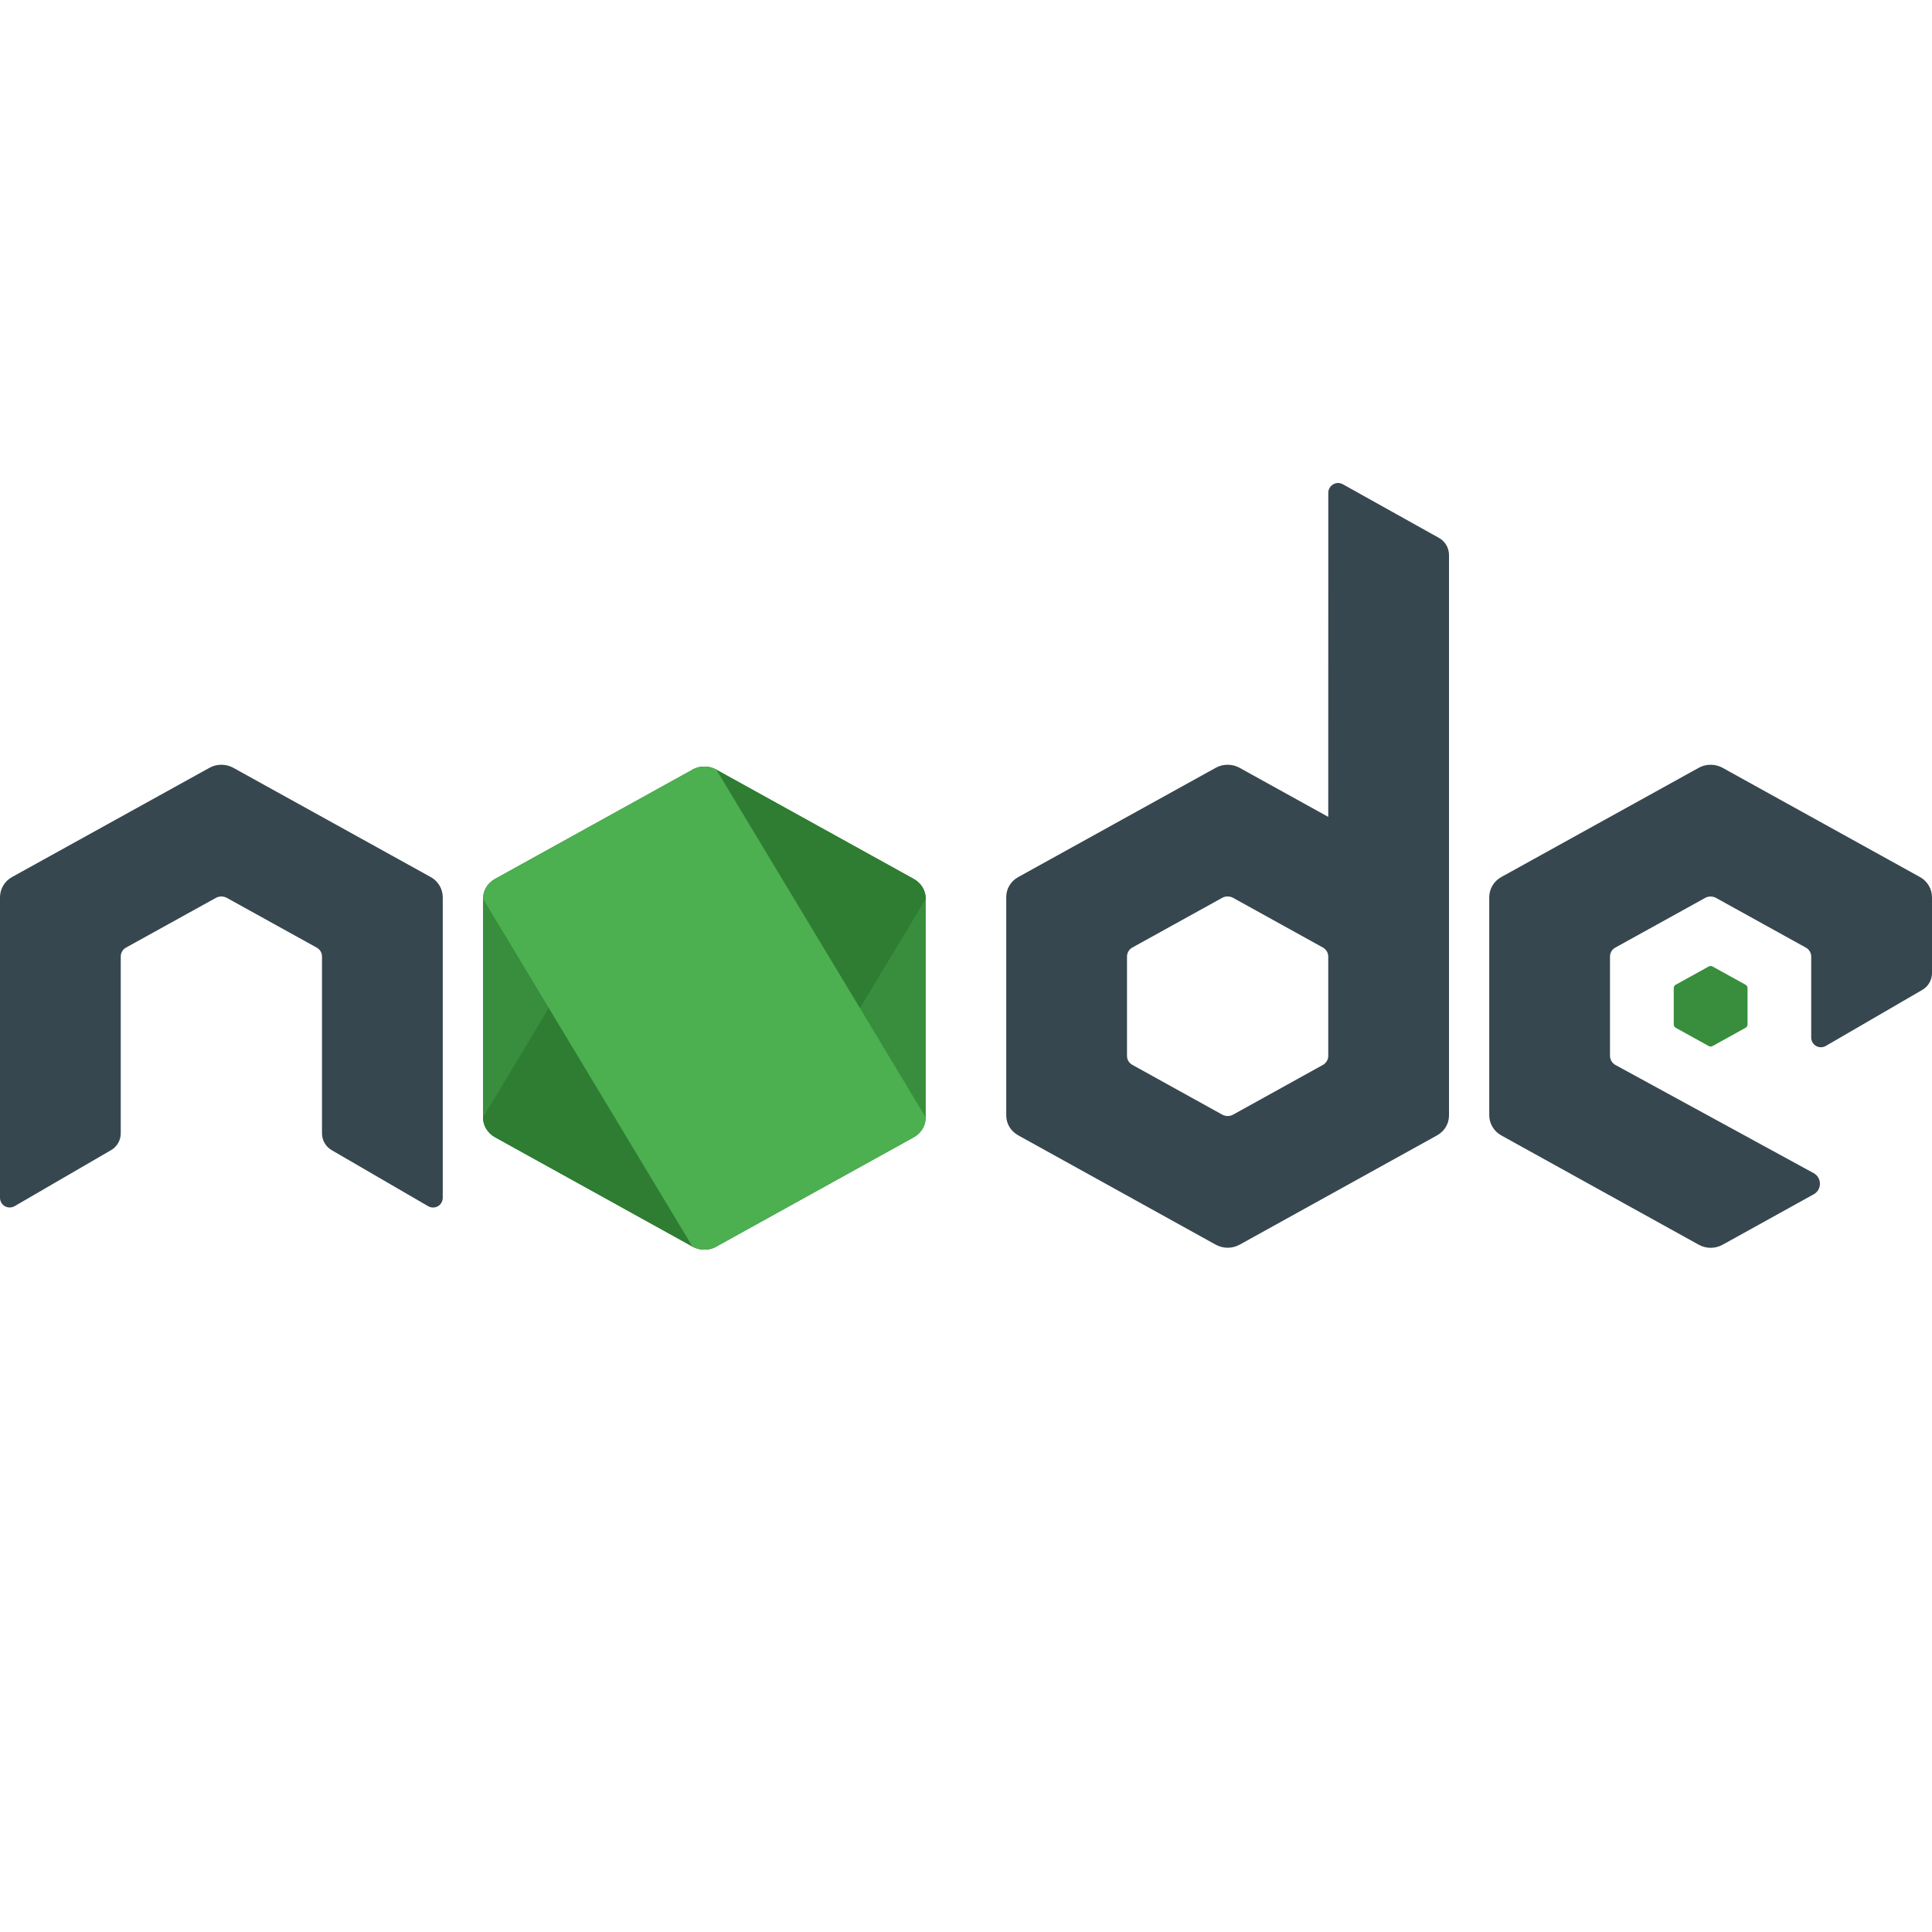
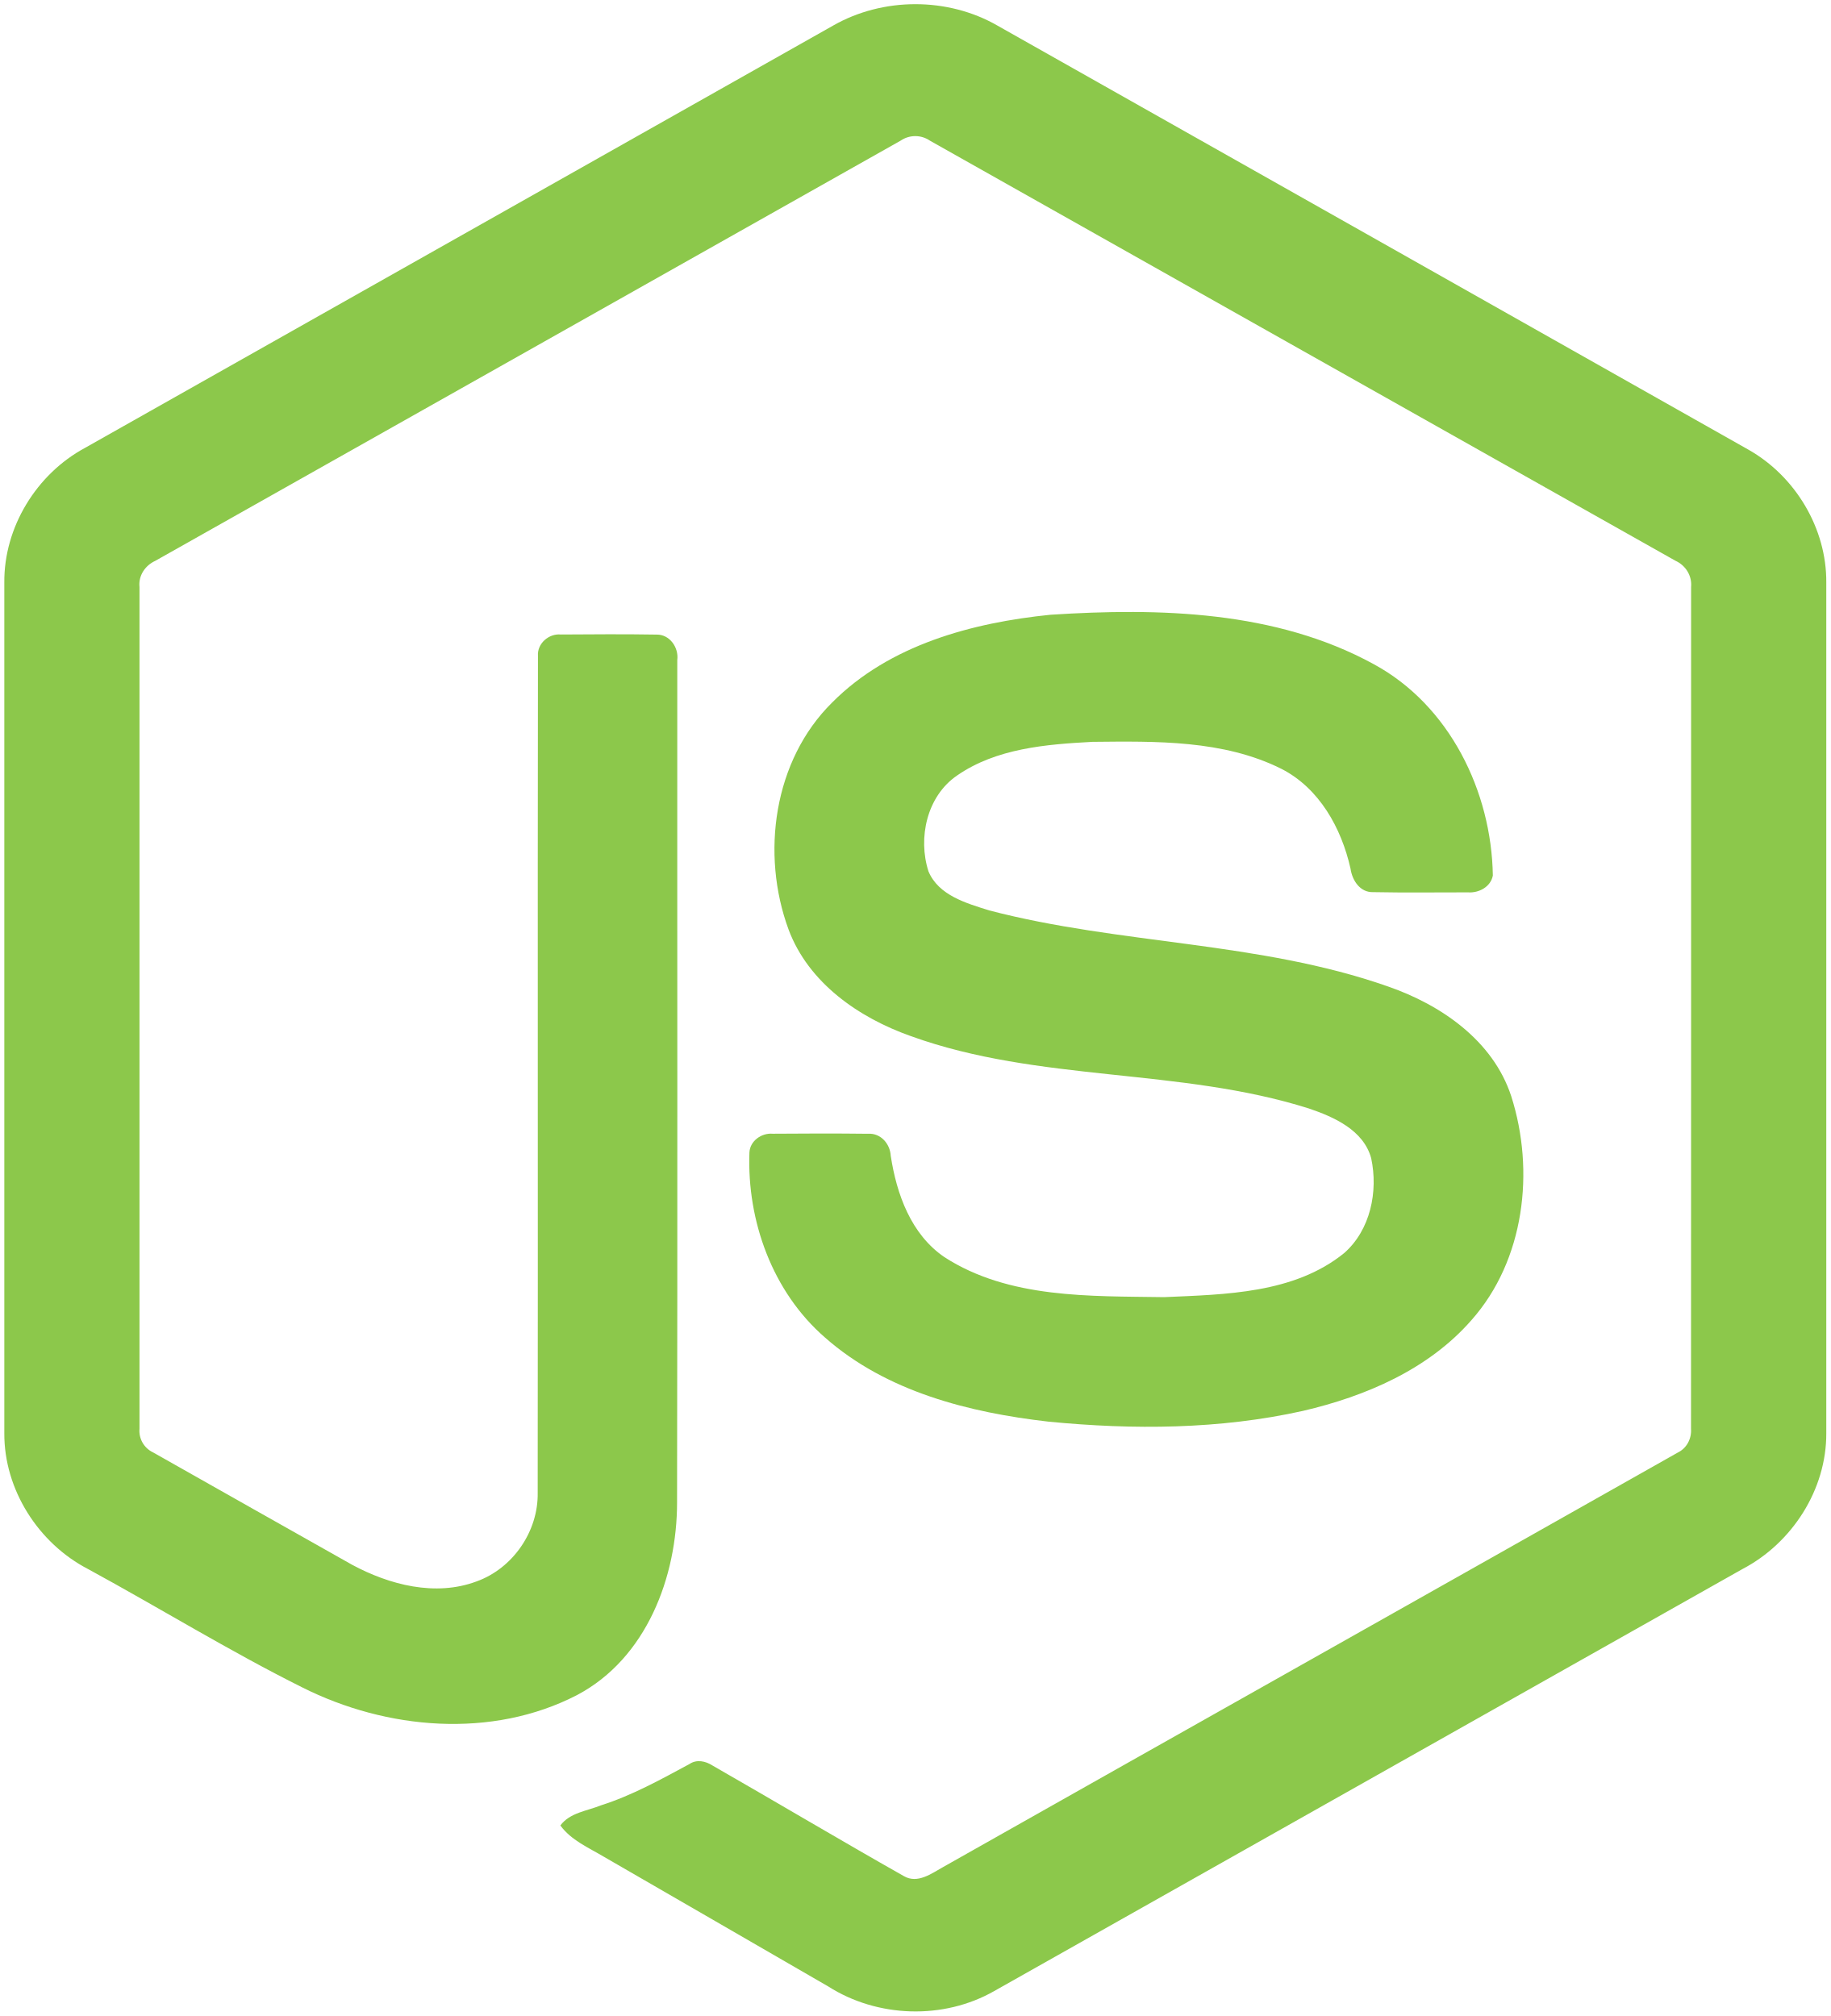
- <svg xmlns="http://www.w3.org/2000/svg" viewBox="0 0 48 48" width="480px" height="480px">
-   <path fill="#388e3c" d="M17.204 19.122l-4.907 2.715C12.113 21.938 12 22.126 12 22.329v5.433c0 .203.113.39.297.492l4.908 2.717c.183.101.41.101.593 0l4.907-2.717C22.887 28.152 23 27.965 23 27.762v-5.433c0-.203-.113-.39-.297-.492l-4.906-2.715c-.092-.051-.195-.076-.297-.076-.103 0-.205.025-.297.076M42.451 24.013l-.818.452c-.031.017-.049.048-.049.082v.906c0 .034.019.065.049.082l.818.453c.031.017.068.017.099 0l.818-.453c.03-.017.049-.048.049-.082v-.906c0-.034-.019-.065-.05-.082l-.818-.452C42.534 24.004 42.517 24 42.5 24S42.466 24.004 42.451 24.013" />
-   <path fill="#37474f" d="M35.751,13.364l-2.389-1.333c-0.075-0.042-0.167-0.041-0.241,0.003 c-0.074,0.044-0.12,0.123-0.12,0.209L33,20.295l-2.203-1.219C30.705,19.025,30.602,19,30.5,19c-0.102,0-0.205,0.025-0.297,0.076 h0.001l-4.907,2.715C25.113,21.892,25,22.08,25,22.282v5.433c0,0.203,0.113,0.39,0.297,0.492l4.908,2.717 c0.183,0.101,0.41,0.101,0.593,0l4.907-2.717C35.887,28.106,36,27.918,36,27.715V13.788C36,13.612,35.904,13.45,35.751,13.364z M32.866,26.458l-2.23,1.235c-0.083,0.046-0.186,0.046-0.269,0l-2.231-1.235C28.051,26.412,28,26.326,28,26.234v-2.47 c0-0.092,0.051-0.177,0.135-0.224l2.231-1.234h-0.001c0.042-0.023,0.088-0.034,0.135-0.034c0.047,0,0.093,0.012,0.135,0.034 l2.23,1.234C32.949,23.587,33,23.673,33,23.765v2.47C33,26.326,32.949,26.412,32.866,26.458z" />
-   <path fill="#2e7d32" d="M17.204,19.122L12,27.762c0,0.203,0.113,0.39,0.297,0.492l4.908,2.717 c0.183,0.101,0.41,0.101,0.593,0L23,22.329c0-0.203-0.113-0.39-0.297-0.492l-4.906-2.715c-0.092-0.051-0.195-0.076-0.297-0.076 c-0.103,0-0.205,0.025-0.297,0.076" />
-   <path fill="#4caf50" d="M17.204,19.122l-4.907,2.715C12.113,21.938,12,22.126,12,22.329l5.204,8.642 c0.183,0.101,0.41,0.101,0.593,0l4.907-2.717C22.887,28.152,23,27.965,23,27.762l-5.203-8.64c-0.092-0.051-0.195-0.076-0.297-0.076 c-0.103,0-0.205,0.025-0.297,0.076" />
-   <path fill="#37474f" d="M47.703 21.791l-4.906-2.715C42.705 19.025 42.602 19 42.5 19c-.102 0-.205.025-.297.076h.001l-4.907 2.715C37.114 21.892 37 22.084 37 22.294v5.411c0 .209.114.402.297.503l4.908 2.717c.184.102.409.102.593 0l2.263-1.253c.207-.115.206-.412-.002-.526l-4.924-2.687C40.052 26.412 40 26.325 40 26.231v-2.466c0-.092.05-.177.13-.221l2.235-1.236h-.001c.042-.023.088-.034.135-.034.047 0 .093.012.135.034l2.235 1.237c.08.044.13.129.13.221v2.012c0 .086.046.166.121.209.075.042.167.042.242-.001l2.398-1.393c.148-.086.24-.245.24-.417v-1.88C48 22.085 47.886 21.892 47.703 21.791zM10.703 21.791l-4.906-2.715C5.705 19.025 5.602 19 5.5 19c-.102 0-.205.025-.297.076h.001l-4.907 2.715C.114 21.892 0 22.084 0 22.294v7.465c0 .086.046.166.121.209.075.042.167.042.242-.001l2.398-1.393C2.909 28.488 3 28.329 3 28.157v-4.393c0-.092.05-.177.13-.221l2.235-1.236H5.365c.042-.023.088-.034.135-.034.047 0 .093.012.135.034l2.235 1.237C7.95 23.588 8 23.673 8 23.765v4.393c0 .172.091.331.24.417l2.398 1.393c.075.043.167.043.242.001C10.954 29.925 11 29.845 11 29.759v-7.464C11 22.085 10.886 21.892 10.703 21.791z" />
+ <svg xmlns="http://www.w3.org/2000/svg" width="2270" height="2500" viewBox="0 0 256 282" preserveAspectRatio="xMinYMin meet">
+   <g fill="#8CC84B">
+     <path d="M116.504 3.58c6.962-3.985 16.03-4.003 22.986 0 34.995 19.774 70.001 39.517 104.99 59.303 6.581 3.707 10.983 11.031 10.916 18.614v118.968c.049 7.897-4.788 15.396-11.731 19.019-34.88 19.665-69.742 39.354-104.616 59.019-7.106 4.063-16.356 3.75-23.24-.646-10.457-6.062-20.932-12.094-31.39-18.15-2.137-1.274-4.546-2.288-6.055-4.36 1.334-1.798 3.719-2.022 5.657-2.807 4.365-1.388 8.374-3.616 12.384-5.778 1.014-.694 2.252-.428 3.224.193 8.942 5.127 17.805 10.403 26.777 15.481 1.914 1.105 3.852-.362 5.488-1.274 34.228-19.345 68.498-38.617 102.72-57.968 1.268-.61 1.969-1.956 1.866-3.345.024-39.245.006-78.497.012-117.742.145-1.576-.767-3.025-2.192-3.67-34.759-19.575-69.5-39.18-104.253-58.76a3.621 3.621 0 0 0-4.094-.006C91.2 39.257 56.465 58.88 21.712 78.454c-1.42.646-2.373 2.071-2.204 3.653.006 39.245 0 78.497 0 117.748a3.329 3.329 0 0 0 1.89 3.303c9.274 5.259 18.56 10.481 27.84 15.722 5.228 2.814 11.647 4.486 17.407 2.33 5.083-1.823 8.646-7.01 8.549-12.407.048-39.016-.024-78.038.036-117.048-.127-1.732 1.516-3.163 3.2-3 4.456-.03 8.918-.06 13.374.012 1.86-.042 3.14 1.823 2.91 3.568-.018 39.263.048 78.527-.03 117.79.012 10.464-4.287 21.85-13.966 26.97-11.924 6.177-26.662 4.867-38.442-1.056-10.198-5.09-19.93-11.097-29.947-16.55C5.368 215.886.555 208.357.604 200.466V81.497c-.073-7.74 4.504-15.197 11.29-18.85C46.768 42.966 81.636 23.27 116.504 3.58z" />
+     <path d="M146.928 85.99c15.21-.979 31.493-.58 45.18 6.913 10.597 5.742 16.472 17.793 16.659 29.566-.296 1.588-1.956 2.464-3.472 2.355-4.413-.006-8.827.06-13.24-.03-1.872.072-2.96-1.654-3.195-3.309-1.268-5.633-4.34-11.212-9.642-13.929-8.139-4.075-17.576-3.87-26.451-3.785-6.479.344-13.446.905-18.935 4.715-4.214 2.886-5.494 8.712-3.99 13.404 1.418 3.369 5.307 4.456 8.489 5.458 18.33 4.794 37.754 4.317 55.734 10.626 7.444 2.572 14.726 7.572 17.274 15.366 3.333 10.446 1.872 22.932-5.56 31.318-6.027 6.901-14.805 10.657-23.56 12.697-11.647 2.597-23.734 2.663-35.562 1.51-11.122-1.268-22.696-4.19-31.282-11.768-7.342-6.375-10.928-16.308-10.572-25.895.085-1.619 1.697-2.748 3.248-2.615 4.444-.036 8.888-.048 13.332.006 1.775-.127 3.091 1.407 3.182 3.08.82 5.367 2.837 11 7.517 14.182 9.032 5.827 20.365 5.428 30.707 5.591 8.568-.38 18.186-.495 25.178-6.158 3.689-3.23 4.782-8.634 3.785-13.283-1.08-3.925-5.186-5.754-8.712-6.95-18.095-5.724-37.736-3.647-55.656-10.12-7.275-2.571-14.31-7.432-17.105-14.906-3.9-10.578-2.113-23.662 6.098-31.765 8.006-8.06 19.563-11.164 30.551-12.275z" />
+   </g>
</svg>
